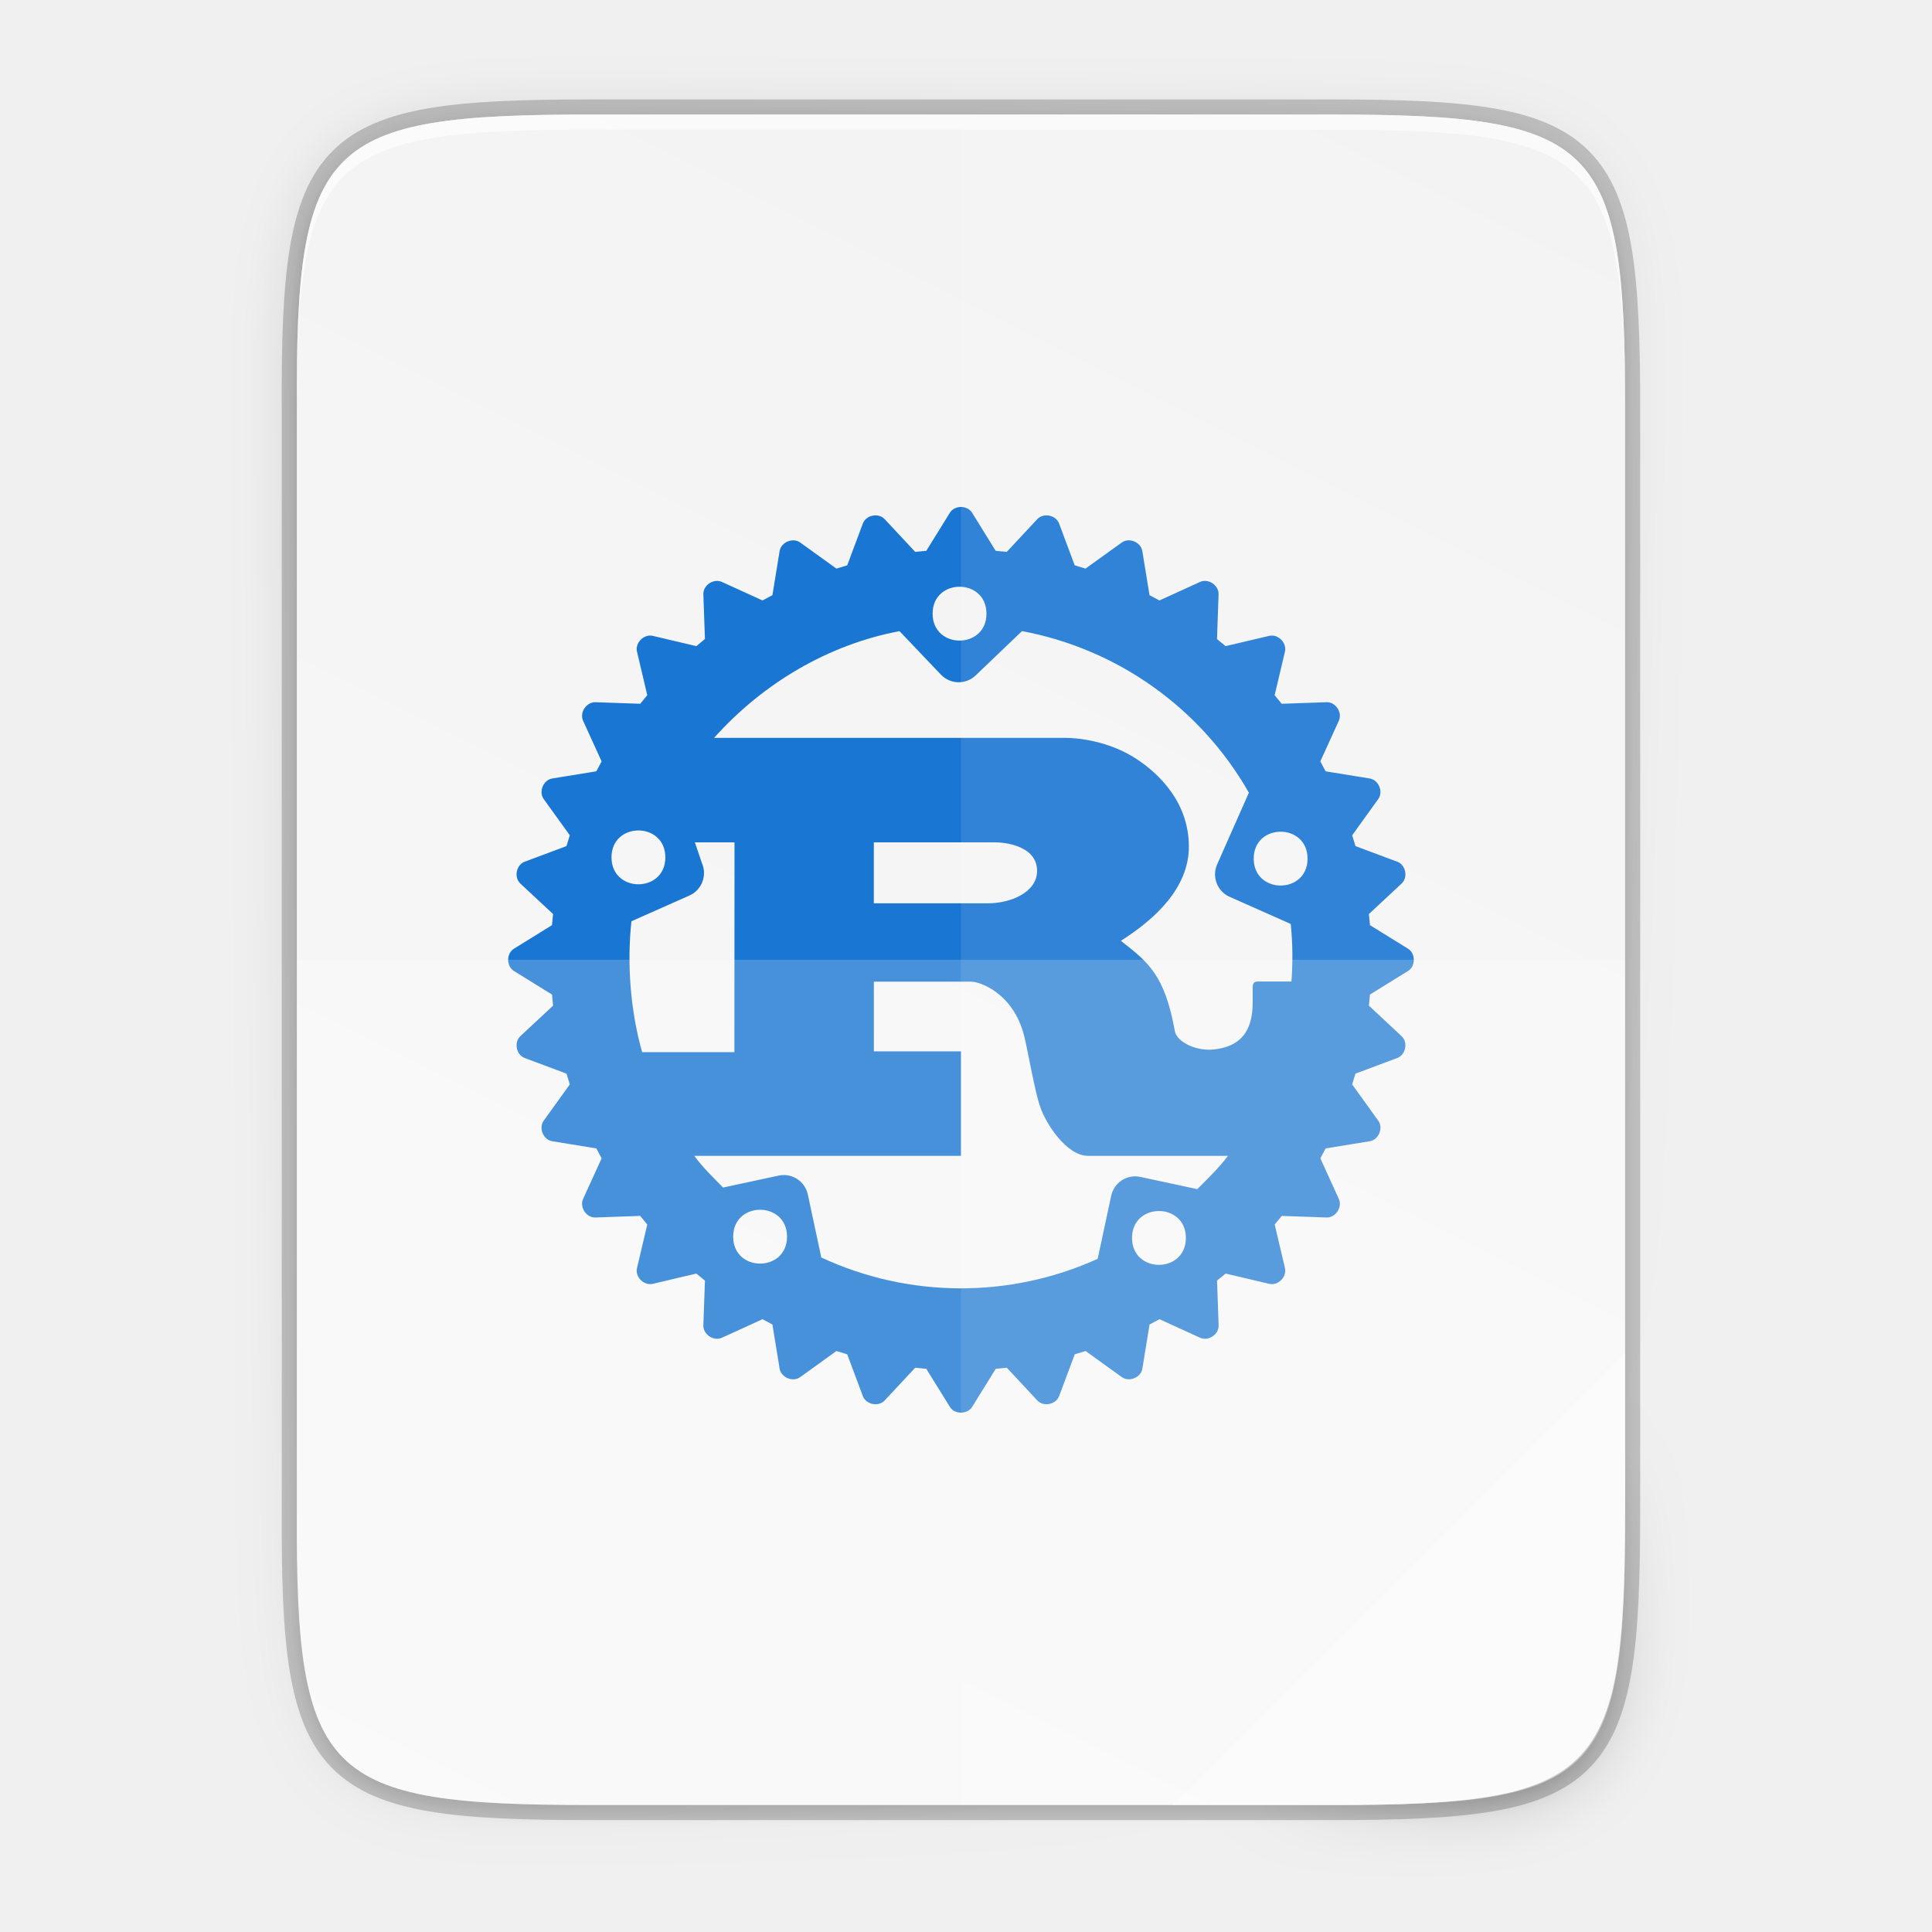
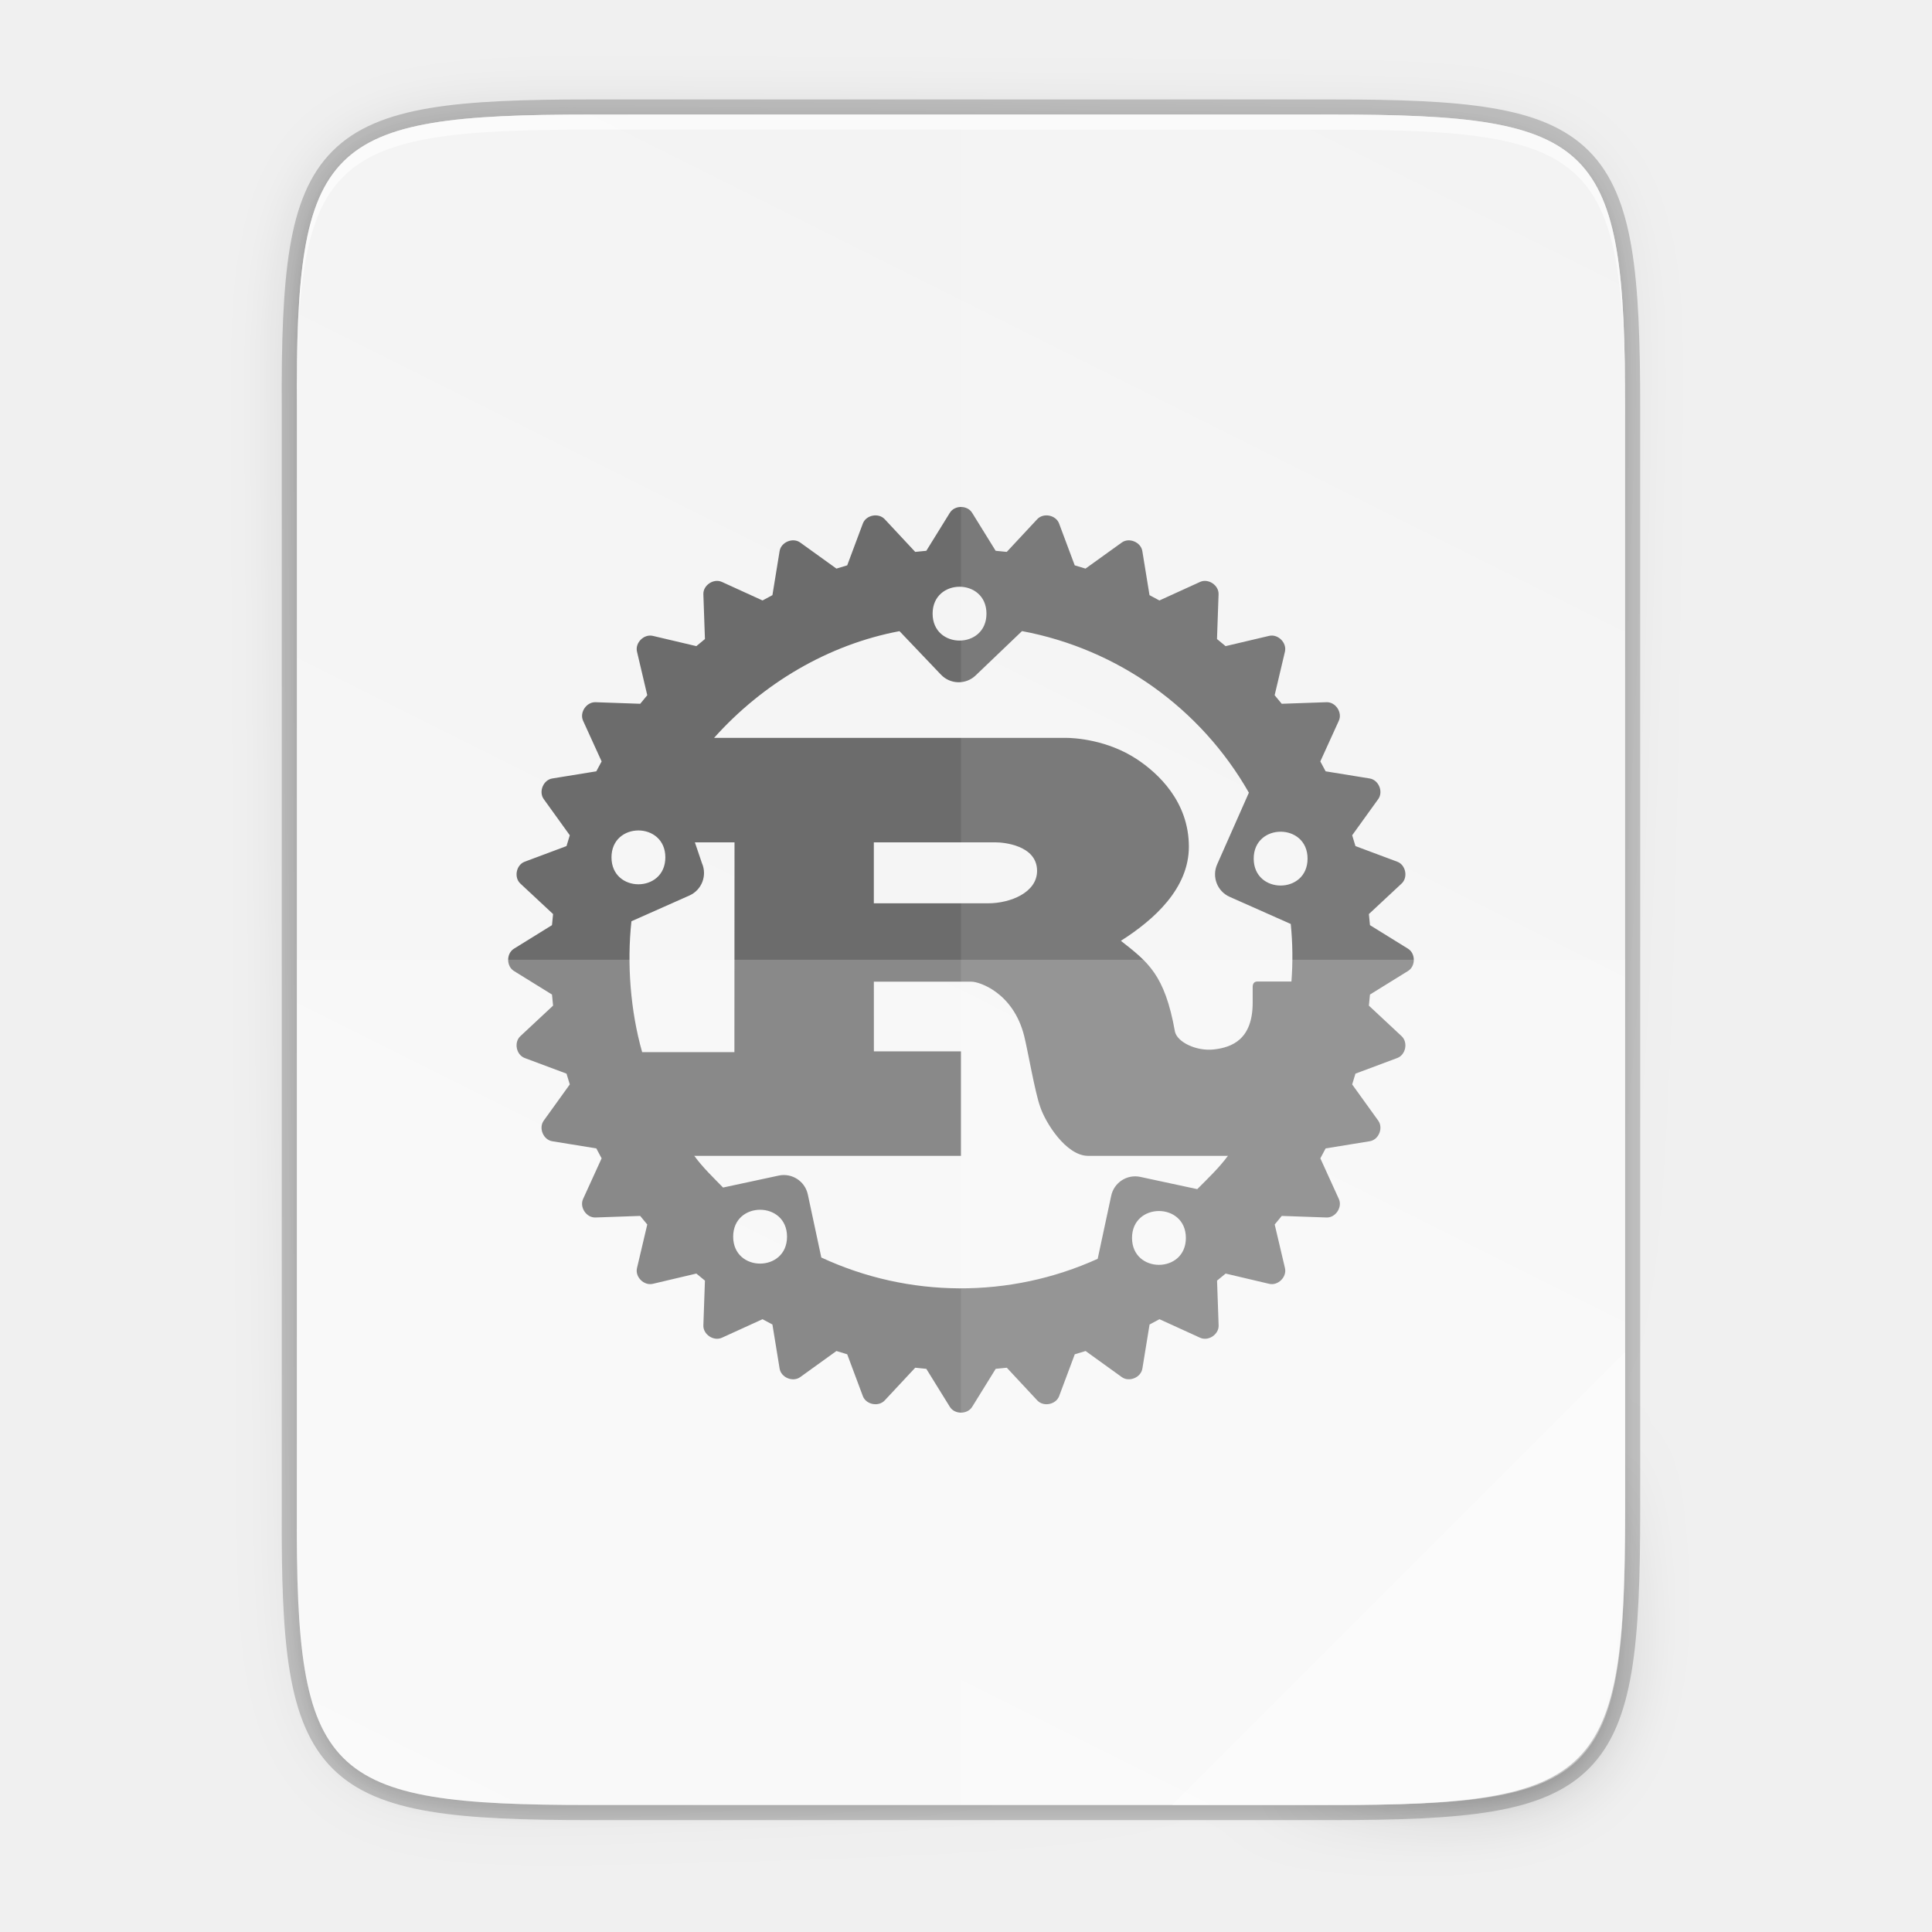
<svg xmlns="http://www.w3.org/2000/svg" xmlns:xlink="http://www.w3.org/1999/xlink" width="256" height="256" viewBox="0 0 67.733 67.733" version="1.1" id="svg969">
  <defs id="defs963">
    <linearGradient x1="640" y1="632.998" x2="640" y2="688.52" id="linearGradient21626" xlink:href="#linearGradient13214" gradientUnits="userSpaceOnUse" gradientTransform="matrix(2,0,0,2,-711,-2873.64)" />
    <linearGradient id="linearGradient13214">
      <stop id="stop13216" style="stop-color:#18a303;stop-opacity:1" offset="0" />
      <stop id="stop13218" style="stop-color:#106802;stop-opacity:1" offset="1" />
    </linearGradient>
    <linearGradient id="linearGradient8074-2">
      <stop id="stop8076-1" style="stop-color:#000000;stop-opacity:0" offset="0" />
      <stop id="stop8078-94" style="stop-color:#000000;stop-opacity:1" offset="0.493" />
      <stop id="stop8080-0" style="stop-color:#000000;stop-opacity:0" offset="1" />
    </linearGradient>
    <linearGradient id="linearGradient8903">
      <stop id="stop8905" style="stop-color:#008000;stop-opacity:1" offset="0" />
      <stop id="stop8907" style="stop-color:#00ff00;stop-opacity:0" offset="1" />
    </linearGradient>
    <linearGradient x1="152" y1="-1192.638" x2="113.882" y2="-1230.756" id="linearGradient21634" xlink:href="#linearGradient8586-6" gradientUnits="userSpaceOnUse" gradientTransform="matrix(0.731707,0,0,0.731707,-637.22,-625.976)" />
    <linearGradient id="linearGradient8586-6">
      <stop id="stop8588-3" style="stop-color:#125a00;stop-opacity:1" offset="0" />
      <stop id="stop8592-6" style="stop-color:#69ce00;stop-opacity:0" offset="1" />
    </linearGradient>
    <linearGradient x1="-17" y1="-1194.638" x2="144" y2="-1194.638" id="linearGradient21636" xlink:href="#linearGradient8074-2" gradientUnits="userSpaceOnUse" gradientTransform="matrix(0.73913,0,0,1,538.565,-303)" />
    <radialGradient cx="-1535.304" cy="-853" r="10" fx="-1535.304" fy="-853" id="radialGradient21638" xlink:href="#linearGradient7770" gradientUnits="userSpaceOnUse" gradientTransform="matrix(-3.31574,0,0,-4.65,-3490.73,-4550.95)" />
    <linearGradient id="linearGradient7770">
      <stop id="stop7772" style="stop-color:#ffffff;stop-opacity:1" offset="0" />
      <stop id="stop7774" style="stop-color:#f5ffaa;stop-opacity:0" offset="1" />
    </linearGradient>
    <linearGradient x1="-17" y1="-1194.638" x2="144" y2="-1194.638" id="linearGradient21640" xlink:href="#linearGradient8074-2" gradientUnits="userSpaceOnUse" gradientTransform="matrix(0.484472,0,0,1,583.236,-297)" />
    <linearGradient x1="652.25" y1="-1491.638" x2="652.25" y2="-1548.138" id="linearGradient21642" xlink:href="#linearGradient14610" gradientUnits="userSpaceOnUse" />
    <linearGradient id="linearGradient14610">
      <stop id="stop14612" style="stop-color:#808080;stop-opacity:1" offset="0" />
      <stop id="stop14614" style="stop-color:#b3b3b3;stop-opacity:1" offset="1" />
    </linearGradient>
    <linearGradient x1="714" y1="-1063.638" x2="714" y2="-1083.638" id="linearGradient21644" xlink:href="#linearGradient4338" gradientUnits="userSpaceOnUse" gradientTransform="matrix(1.89744,0,0,2.6,-777.769,1271.82)" />
    <linearGradient id="linearGradient4338">
      <stop style="stop-color:#f2f2f2;stop-opacity:1" offset="0" id="stop4340" />
      <stop style="stop-color:#ffffff;stop-opacity:1" offset="1" id="stop4342" />
    </linearGradient>
    <radialGradient xlink:href="#linearGradient16134-3-1" id="radialGradient1976" gradientUnits="userSpaceOnUse" gradientTransform="matrix(0,0.377844,-0.665,-9.14811e-5,85.1409,-1556.34)" cx="152.333" cy="-754.638" fx="152.333" fy="-754.638" r="15" />
    <linearGradient id="linearGradient16134-3-1">
      <stop id="stop16136-6-3" style="stop-color:#000000;stop-opacity:0.502" offset="0" />
      <stop id="stop16138-4-6" style="stop-color:#000000;stop-opacity:0" offset="1" />
    </linearGradient>
    <radialGradient xlink:href="#linearGradient16134-3-1" id="radialGradient1821" gradientUnits="userSpaceOnUse" gradientTransform="matrix(0,0.377844,-0.665,-9.14811e-5,85.1409,-1556.34)" cx="152.333" cy="-754.638" fx="152.333" fy="-754.638" r="15" />
    <radialGradient xlink:href="#linearGradient16134-3-1" id="radialGradient1829" gradientUnits="userSpaceOnUse" gradientTransform="matrix(0,0.377844,-0.665,-9.14811e-5,85.1409,-1556.34)" cx="152.333" cy="-754.638" fx="152.333" fy="-754.638" r="15" />
    <radialGradient xlink:href="#linearGradient16134-3-1" id="radialGradient1837" gradientUnits="userSpaceOnUse" gradientTransform="matrix(0,0.377844,-0.665,-9.14811e-5,85.1409,-1556.34)" cx="152.333" cy="-754.638" fx="152.333" fy="-754.638" r="15" />
    <linearGradient x1="152" y1="-1192.638" x2="113.882" y2="-1230.756" id="linearGradient21646" xlink:href="#linearGradient7931-2" gradientUnits="userSpaceOnUse" gradientTransform="matrix(0.609756,0,0,0.609756,557.317,-767.42)" />
    <linearGradient id="linearGradient7931-2">
      <stop id="stop7933-1" style="stop-color:#000000;stop-opacity:1" offset="0" />
      <stop id="stop7968-3" style="stop-color:#000000;stop-opacity:0.361" offset="0.455" />
      <stop id="stop7935-7" style="stop-color:#000000;stop-opacity:0" offset="1" />
    </linearGradient>
    <radialGradient xlink:href="#linearGradient16134-3-1" id="radialGradient1899" gradientUnits="userSpaceOnUse" gradientTransform="matrix(0,0.377844,-0.665,-9.14811e-5,85.1409,-1556.34)" cx="152.333" cy="-754.638" fx="152.333" fy="-754.638" r="15" />
    <linearGradient x1="525.639" y1="-1078.644" x2="525.639" y2="-1068.787" id="linearGradient21652" xlink:href="#linearGradient9364" gradientUnits="userSpaceOnUse" gradientTransform="matrix(1.71429,0,0,3.33333,-316.429,5092.43)" />
    <linearGradient id="linearGradient9364">
      <stop id="stop9366" style="stop-color:#63bbee;stop-opacity:1" offset="0" />
      <stop id="stop9368" style="stop-color:#aadcf7;stop-opacity:1" offset="1" />
    </linearGradient>
    <linearGradient x1="525.639" y1="-1078.644" x2="525.639" y2="-1068.787" id="linearGradient21654" xlink:href="#linearGradient6989-5" gradientUnits="userSpaceOnUse" gradientTransform="matrix(1.71429,0,0,4.44444,-298.429,6290.36)" />
    <linearGradient id="linearGradient6989-5">
      <stop id="stop6991-5" offset="0" style="stop-color: rgb(240, 158, 111); stop-opacity: 1;" />
      <stop id="stop6993-1" offset="1" style="stop-color: rgb(249, 207, 181); stop-opacity: 1;" />
    </linearGradient>
    <linearGradient x1="525.639" y1="-1078.644" x2="525.639" y2="-1068.787" id="linearGradient21656" xlink:href="#linearGradient6975-88" gradientUnits="userSpaceOnUse" gradientTransform="matrix(1.71429,0,0,2,-280.429,3654.91)" />
    <linearGradient id="linearGradient6975-88">
      <stop id="stop6977-8" offset="0" style="stop-color: rgb(245, 206, 83); stop-opacity: 1;" />
      <stop id="stop6979-6" offset="1" style="stop-color: rgb(253, 233, 169); stop-opacity: 1;" />
    </linearGradient>
    <linearGradient x1="525.639" y1="-1078.644" x2="525.639" y2="-1068.787" id="linearGradient21658" xlink:href="#linearGradient13220" gradientUnits="userSpaceOnUse" gradientTransform="matrix(1.71429,0,0,2.88889,-262.429,4613.26)" />
    <linearGradient id="linearGradient13220">
      <stop id="stop13222" style="stop-color:#8ee780;stop-opacity:1" offset="0" />
      <stop id="stop13224" style="stop-color:#ccf4c6;stop-opacity:1" offset="1" />
    </linearGradient>
    <linearGradient x1="529.25" y1="-1568.638" x2="535" y2="-1574.638" id="linearGradient21660" xlink:href="#linearGradient8989" gradientUnits="userSpaceOnUse" gradientTransform="matrix(0.833333,0,0,2.33333,141.167,2160.52)" />
    <linearGradient id="linearGradient8989">
      <stop id="stop8991" style="stop-color:#4a00ff;stop-opacity:1" offset="0" />
      <stop id="stop8993" style="stop-color:#00a0c1;stop-opacity:0" offset="1" />
    </linearGradient>
    <linearGradient x1="529.25" y1="-1568.638" x2="535" y2="-1574.638" id="linearGradient21662" xlink:href="#linearGradient9109" gradientUnits="userSpaceOnUse" gradientTransform="matrix(0.833333,0,0,3.16667,159.167,3467.72)" />
    <linearGradient id="linearGradient9109">
      <stop id="stop9111" style="stop-color:#800000;stop-opacity:1" offset="0" />
      <stop id="stop9113" style="stop-color:#ffc600;stop-opacity:0" offset="1" />
    </linearGradient>
    <linearGradient id="linearGradient9014">
      <stop id="stop9016" style="stop-color:#ffffff;stop-opacity:0" offset="0" />
      <stop id="stop9018" style="stop-color:#ffffff;stop-opacity:1" offset="0.493" />
      <stop id="stop9020" style="stop-color:#ffffff;stop-opacity:0" offset="1" />
    </linearGradient>
    <linearGradient x1="-17" y1="-1194.638" x2="144" y2="-1194.638" id="linearGradient21666" xlink:href="#linearGradient8074-2" gradientUnits="userSpaceOnUse" gradientTransform="matrix(0.459627,0,0,1,584.814,-303)" />
    <linearGradient x1="-17" y1="-1194.638" x2="144" y2="-1194.638" id="linearGradient21668" xlink:href="#linearGradient9014" gradientUnits="userSpaceOnUse" gradientTransform="matrix(0.459627,0,0,1,584.814,-300)" />
    <linearGradient x1="529.25" y1="-1568.638" x2="535" y2="-1574.638" id="linearGradient21670" xlink:href="#linearGradient9103" gradientUnits="userSpaceOnUse" gradientTransform="matrix(0.833333,0,0,2,195.167,1637.64)" />
    <linearGradient id="linearGradient9103">
      <stop id="stop9105" style="stop-color:#003362;stop-opacity:1" offset="0" />
      <stop id="stop9107" style="stop-color:#00ff8c;stop-opacity:0" offset="1" />
    </linearGradient>
    <linearGradient x1="529.25" y1="-1568.638" x2="535" y2="-1574.638" id="linearGradient21672" xlink:href="#linearGradient9119" gradientUnits="userSpaceOnUse" gradientTransform="matrix(0.833333,0,0,1.33333,177.167,591.879)" />
    <linearGradient id="linearGradient9119">
      <stop id="stop9121" style="stop-color:#ff0000;stop-opacity:1" offset="0" />
      <stop id="stop9123" style="stop-color:#d3d300;stop-opacity:0" offset="1" />
    </linearGradient>
    <linearGradient id="linearGradient7723">
      <stop id="stop7721" style="stop-color:#2e851b;stop-opacity:1" offset="0" />
      <stop id="stop7715" style="stop-color:#18a003;stop-opacity:1" offset="1" />
    </linearGradient>
    <linearGradient x1="298" y1="-1587.638" x2="298" y2="-1507.638" id="linearGradient8652-8-2" xlink:href="#linearGradient19846-7" gradientUnits="userSpaceOnUse" />
    <linearGradient id="linearGradient19846-7">
      <stop id="stop19848-1" style="stop-color:#259dd2;stop-opacity:1" offset="0" />
      <stop id="stop19850-7" style="stop-color:#025583;stop-opacity:1" offset="1" />
    </linearGradient>
    <linearGradient x1="298" y1="-1571.179" x2="298" y2="-1497.572" id="linearGradient8652-2" xlink:href="#linearGradient19846" gradientUnits="userSpaceOnUse" />
    <linearGradient id="linearGradient19846">
      <stop id="stop19848" style="stop-color:#259dd2;stop-opacity:1" offset="0" />
      <stop id="stop19850" style="stop-color:#065d8d;stop-opacity:1" offset="1" />
    </linearGradient>
    <linearGradient x1="516.05" y1="192.985" x2="495.666" y2="192.985" id="linearGradient8648-3-3" xlink:href="#linearGradient8642-9" gradientUnits="userSpaceOnUse" gradientTransform="translate(-123,-1753.64)" />
    <linearGradient id="linearGradient8642-9">
      <stop id="stop8644-6" style="stop-color:#000061;stop-opacity:1" offset="0" />
      <stop id="stop8646-5" style="stop-color:#006f86;stop-opacity:0" offset="1" />
    </linearGradient>
    <linearGradient x1="230" y1="-581.638" x2="230" y2="-577.573" id="linearGradient19761-6-6" xlink:href="#linearGradient19796" gradientUnits="userSpaceOnUse" gradientTransform="matrix(9.81802,0,0,8,-1867.87,3054.46)" />
    <linearGradient id="linearGradient19796">
      <stop id="stop19798" style="stop-color:#44adeb;stop-opacity:1" offset="0" />
      <stop id="stop19800" style="stop-color:#aadcf7;stop-opacity:1" offset="1" />
    </linearGradient>
    <linearGradient x1="345" y1="1173" x2="345" y2="1178" id="linearGradient8608-1" xlink:href="#linearGradient10292" gradientUnits="userSpaceOnUse" gradientTransform="matrix(-8.86632,0,0,8.1065,3447.88,-11110.2)" />
    <linearGradient id="linearGradient10292">
      <stop id="stop10294" style="stop-color:#666666;stop-opacity:1" offset="0" />
      <stop id="stop10296" style="stop-color:#333333;stop-opacity:1" offset="1" />
    </linearGradient>
    <linearGradient x1="346.696" y1="-1313.519" x2="361.368" y2="-1303.796" id="linearGradient8680-9" xlink:href="#linearGradient8984" gradientUnits="userSpaceOnUse" gradientTransform="translate(0,-263)" />
    <linearGradient id="linearGradient8984">
      <stop id="stop8986" style="stop-color:#ffffff;stop-opacity:1" offset="0" />
      <stop id="stop8988" style="stop-color:#ffffff;stop-opacity:0" offset="1" />
    </linearGradient>
    <linearGradient x1="345" y1="1173.911" x2="345" y2="1178" id="linearGradient8604-2" xlink:href="#linearGradient8655" gradientUnits="userSpaceOnUse" gradientTransform="matrix(8.86632,0,0,8.1065,-2745.88,-11107.7)" />
    <linearGradient id="linearGradient8655">
      <stop id="stop8657" style="stop-color:#666666;stop-opacity:1" offset="0" />
      <stop id="stop8659" style="stop-color:#1a1a1a;stop-opacity:1" offset="1" />
    </linearGradient>
    <linearGradient x1="298.188" y1="-631.149" x2="298.188" y2="-634.268" id="linearGradient9085-3" xlink:href="#linearGradient13214" gradientUnits="userSpaceOnUse" gradientTransform="matrix(2.53328,0,0,2.53328,-398.851,44.4122)" />
    <linearGradient x1="345" y1="1173" x2="345" y2="1178" id="linearGradient8598-9" xlink:href="#linearGradient9153" gradientUnits="userSpaceOnUse" gradientTransform="matrix(8.86632,0,0,8.1065,-2745.88,-11097.6)" />
    <linearGradient id="linearGradient9153">
      <stop id="stop9155" style="stop-color:#0369a3;stop-opacity:1" offset="0" />
      <stop id="stop9157" style="stop-color:#047fc6;stop-opacity:1" offset="1" />
    </linearGradient>
    <linearGradient x1="337.375" y1="-1311.359" x2="337.375" y2="-1304.402" id="linearGradient8633-8" xlink:href="#linearGradient8627" gradientUnits="userSpaceOnUse" gradientTransform="translate(0,-263)" />
    <linearGradient id="linearGradient8627">
      <stop id="stop8629" style="stop-color:#666666;stop-opacity:1" offset="0" />
      <stop id="stop8631" style="stop-color:#666666;stop-opacity:0.5" offset="1" />
    </linearGradient>
    <radialGradient cx="-1535.304" cy="-842.908" r="10" fx="-1535.304" fy="-842.908" id="radialGradient8546-3" xlink:href="#linearGradient8548" gradientUnits="userSpaceOnUse" gradientTransform="matrix(-3.31574,0,0,-7.58441,-3491.73,-6782.31)" />
    <linearGradient id="linearGradient8548">
      <stop id="stop8550" style="stop-color:#ffffff;stop-opacity:1" offset="0" />
      <stop id="stop8552" style="stop-color:#00a8ff;stop-opacity:0" offset="1" />
    </linearGradient>
    <linearGradient x1="337.375" y1="-1311.359" x2="337.375" y2="-1299.649" id="linearGradient8633-1-2" xlink:href="#linearGradient8627" gradientUnits="userSpaceOnUse" gradientTransform="translate(0,-263)" />
    <linearGradient x1="349.55" y1="-1308.946" x2="349.55" y2="-1302.726" id="linearGradient8641-9" xlink:href="#linearGradient8635" gradientUnits="userSpaceOnUse" gradientTransform="translate(0,-263)" />
    <linearGradient id="linearGradient8635">
      <stop id="stop8637" style="stop-color:#808080;stop-opacity:1" offset="0" />
      <stop id="stop8639" style="stop-color:#666666;stop-opacity:1" offset="1" />
    </linearGradient>
    <linearGradient x1="349.55" y1="-1307.696" x2="349.55" y2="-1301.226" id="linearGradient8641-8-9" xlink:href="#linearGradient8635" gradientUnits="userSpaceOnUse" gradientTransform="translate(0,-263)" />
    <linearGradient x1="337.375" y1="-1293.638" x2="337.375" y2="-1287.512" id="linearGradient9159-4" xlink:href="#linearGradient9153" gradientUnits="userSpaceOnUse" gradientTransform="translate(0,-263)" />
    <linearGradient x1="445.695" y1="1103.578" x2="441.388" y2="1099.82" id="linearGradient10761-4" xlink:href="#linearGradient10755" gradientUnits="userSpaceOnUse" />
    <linearGradient id="linearGradient10755">
      <stop id="stop10757" style="stop-color:#e9b913;stop-opacity:1" offset="0" />
      <stop id="stop10759" style="stop-color:#ffff00;stop-opacity:1" offset="1" />
    </linearGradient>
    <linearGradient x1="-17" y1="-1194.638" x2="144" y2="-1194.638" id="linearGradient7410-3" xlink:href="#linearGradient8074-2" gradientUnits="userSpaceOnUse" gradientTransform="matrix(0.524068,0,0,1,318.409,-356)" />
    <linearGradient x1="-17" y1="-1194.638" x2="144" y2="-1194.638" id="linearGradient7414-6" xlink:href="#linearGradient8074-2" gradientUnits="userSpaceOnUse" gradientTransform="matrix(0.524068,0,0,1,318.409,-405)" />
    <linearGradient x1="387.495" y1="192.985" x2="405.172" y2="192.985" id="linearGradient8648-32" xlink:href="#linearGradient8642-9" gradientUnits="userSpaceOnUse" gradientTransform="translate(-123,-1753.64)" />
    <linearGradient x1="-17" y1="-1194.638" x2="144" y2="-1194.638" id="linearGradient20129-0" xlink:href="#linearGradient8074-2" gradientUnits="userSpaceOnUse" gradientTransform="matrix(0.298137,0,0,1,-1593.57,881.638)" />
    <linearGradient x1="-17" y1="-1194.638" x2="144" y2="-1194.638" id="linearGradient20133-6" xlink:href="#linearGradient8074-2" gradientUnits="userSpaceOnUse" gradientTransform="matrix(0.298137,0,0,1,-1593.57,804.638)" />
    <linearGradient x1="-17" y1="-1194.638" x2="144" y2="-1194.638" id="linearGradient20141-1" xlink:href="#linearGradient8074-2" gradientUnits="userSpaceOnUse" gradientTransform="matrix(0.298137,0,0,1,-1593.57,884.638)" />
    <linearGradient x1="-17" y1="-1194.638" x2="144" y2="-1194.638" id="linearGradient20145-5" xlink:href="#linearGradient8074-2" gradientUnits="userSpaceOnUse" gradientTransform="matrix(0.524068,0,0,1,318.409,-353)" />
    <linearGradient x1="-17" y1="-1194.638" x2="144" y2="-1194.638" id="linearGradient20149-5" xlink:href="#linearGradient8074-2" gradientUnits="userSpaceOnUse" gradientTransform="matrix(0.298137,0,0,1,-1593.57,801.638)" />
    <linearGradient gradientUnits="userSpaceOnUse" y2="119.093" x2="-35.31" y1="401.584" x1="529.655" id="linearGradient4226" xlink:href="#linearGradient4338-0" gradientTransform="matrix(0,-0.1198893,0.1198859,0,0.3627797,292.5483)" />
    <linearGradient id="linearGradient4338-0">
      <stop style="stop-color:#f2f2f2;stop-opacity:1" offset="0" id="stop4340-2" />
      <stop style="stop-color:#f9f9f9;stop-opacity:1" offset="1" id="stop4342-3" />
    </linearGradient>
    <linearGradient xlink:href="#linearGradient4360" id="linearGradient4358" x1="88" y1="88" x2="488" y2="488" gradientUnits="userSpaceOnUse" />
    <linearGradient id="linearGradient4360">
      <stop id="stop4362" offset="0" style="stop-color:#000000;stop-opacity:0.588" />
      <stop style="stop-color:#000000;stop-opacity:0" offset="0.88" id="stop4364" />
      <stop id="stop4366" offset="1" style="stop-color:#000000;stop-opacity:1" />
    </linearGradient>
    <filter style="color-interpolation-filters:sRGB" id="filter4380" x="-0.053" width="1.106" y="-0.044" height="1.088">
      <feGaussianBlur stdDeviation="8.48" id="feGaussianBlur4382" />
    </filter>
    <filter style="color-interpolation-filters:sRGB" id="filter4346" x="-0.013" width="1.026" y="-0.011" height="1.022">
      <feGaussianBlur stdDeviation="2.12" id="feGaussianBlur4348" />
    </filter>
  </defs>
  <g id="layer1" transform="translate(0,-229.2667)">
    <path id="path1163" d="m 20.705,233.282 c -9.339,0 -10.344,0.959 -10.298,10.317 v 19.316 19.316 c -0.046,9.358 0.959,10.317 10.298,10.317 h 25.971 c 9.339,0 10.298,-0.959 10.298,-10.317 v -19.316 -19.316 c 0,-9.358 -0.959,-10.317 -10.298,-10.317 z" style="color:#000000;display:inline;overflow:visible;visibility:visible;opacity:0.2;fill:none;fill-opacity:1;fill-rule:nonzero;stroke:#000000;stroke-width:1.058;stroke-miterlimit:4;stroke-dasharray:none;stroke-opacity:1;marker:none;enable-background:accumulate" />
    <path style="color:#000000;display:inline;overflow:visible;visibility:visible;opacity:0.1;fill:#000000;fill-opacity:1;fill-rule:nonzero;stroke:none;stroke-width:2;marker:none;filter:url(#filter4346);enable-background:accumulate" d="M 189.843,74 C 119.25,74 111.654,81.251 112,151.987 V 298 444.013 C 111.654,514.749 119.25,522 189.843,522 H 386.157 C 456.75,522 462.163,514.726 464,444.013 V 298 151.987 C 464,81.25 456.75,74 386.157,74 Z" id="rect4158-9" transform="matrix(0.1322917,0,0,0.1322917,-4.409668,223.7567)" />
    <path id="path4350" d="M 189.843,74 C 119.25,74 111.654,81.251 112,151.987 V 298 444.013 C 111.654,514.749 119.25,522 189.843,522 H 386.157 C 456.75,522 464,514.75 464,444.013 V 298 151.987 C 464,81.25 456.75,74 386.157,74 Z" style="color:#000000;display:inline;overflow:visible;visibility:visible;opacity:0.3;fill:url(#linearGradient4358);fill-opacity:1;fill-rule:nonzero;stroke:none;stroke-width:2;marker:none;filter:url(#filter4380);enable-background:accumulate" transform="matrix(0.1322917,0,0,0.1322917,-4.409668,223.7567)" />
    <path style="color:#000000;display:inline;overflow:visible;visibility:visible;fill:url(#linearGradient4226);fill-opacity:1;fill-rule:nonzero;stroke:none;stroke-width:0.265;marker:none;enable-background:accumulate" d="m 20.705,233.282 c -9.339,0 -10.344,0.959 -10.298,10.317 v 19.316 19.316 c -0.046,9.358 0.959,10.317 10.298,10.317 h 25.971 c 9.339,0 10.298,-0.959 10.298,-10.317 v -19.316 -19.316 c 0,-9.358 -0.959,-10.317 -10.298,-10.317 z" id="rect4158" />
    <path style="color:#000000;display:inline;overflow:visible;visibility:visible;opacity:0.6;fill:#ffffff;fill-opacity:1;fill-rule:nonzero;stroke:none;stroke-width:0.265;marker:none;enable-background:accumulate" d="m 20.705,233.282 c -9.339,0 -10.344,0.959 -10.298,10.317 v 0.529 c -0.046,-9.358 0.959,-10.317 10.298,-10.317 h 25.971 c 9.339,0 10.298,0.959 10.298,10.317 v -0.529 c 0,-9.358 -0.959,-10.317 -10.298,-10.317 z" id="path931" />
-     <path style="display:inline;fill:#1976d2;fill-opacity:1;stroke-width:0.153;enable-background:new" d="m 33.691,247.04 c -0.153,0 -0.307,0.068 -0.39,0.203 l -0.826,1.334 -0.389,0.038 -1.07,-1.147 c -0.217,-0.232 -0.655,-0.146 -0.766,0.153 l -0.548,1.466 -0.378,0.114 -1.27,-0.914 c -0.258,-0.186 -0.671,-0.015 -0.722,0.299 l -0.252,1.546 -0.347,0.186 -1.425,-0.65 c -0.29,-0.132 -0.662,0.116 -0.649,0.434 l 0.055,1.569 -0.301,0.248 -1.528,-0.36 c -0.31,-0.072 -0.626,0.243 -0.553,0.553 l 0.36,1.528 -0.247,0.3 -1.569,-0.055 c -0.316,-0.009 -0.566,0.359 -0.434,0.65 l 0.65,1.426 -0.186,0.347 -1.545,0.251 c -0.314,0.051 -0.484,0.464 -0.299,0.722 l 0.914,1.269 -0.115,0.379 -1.466,0.548 c -0.298,0.111 -0.385,0.549 -0.152,0.766 l 1.147,1.069 -0.038,0.389 -1.334,0.826 c -0.27,0.167 -0.27,0.614 0,0.781 l 1.334,0.826 0.038,0.389 -1.147,1.07 c -0.233,0.217 -0.145,0.654 0.152,0.766 l 1.466,0.548 0.115,0.378 -0.914,1.27 c -0.186,0.259 -0.015,0.671 0.299,0.722 l 1.545,0.251 0.186,0.348 -0.65,1.425 c -0.132,0.29 0.117,0.662 0.434,0.649 l 1.568,-0.055 0.248,0.301 -0.36,1.528 c -0.073,0.31 0.243,0.624 0.553,0.552 l 1.528,-0.36 0.301,0.247 -0.055,1.569 c -0.012,0.318 0.36,0.566 0.649,0.434 l 1.425,-0.65 0.347,0.186 0.252,1.545 c 0.051,0.315 0.464,0.485 0.722,0.299 l 1.27,-0.915 0.378,0.115 0.548,1.466 c 0.111,0.298 0.549,0.385 0.766,0.152 l 1.07,-1.147 0.389,0.039 0.826,1.334 c 0.166,0.269 0.614,0.27 0.781,0 l 0.826,-1.334 0.389,-0.039 1.069,1.147 c 0.217,0.233 0.655,0.146 0.766,-0.152 l 0.548,-1.466 0.379,-0.115 1.27,0.915 c 0.258,0.185 0.67,0.015 0.721,-0.299 l 0.252,-1.545 0.347,-0.186 1.425,0.65 c 0.29,0.132 0.661,-0.116 0.649,-0.434 l -0.055,-1.569 0.301,-0.247 1.528,0.36 c 0.31,0.073 0.625,-0.242 0.552,-0.552 l -0.36,-1.528 0.247,-0.301 1.569,0.055 c 0.316,0.013 0.566,-0.36 0.433,-0.649 l -0.649,-1.425 0.186,-0.348 1.545,-0.251 c 0.315,-0.05 0.485,-0.463 0.299,-0.722 l -0.914,-1.27 0.115,-0.378 1.466,-0.548 c 0.298,-0.112 0.385,-0.549 0.152,-0.766 l -1.147,-1.07 0.038,-0.389 1.334,-0.826 c 0.27,-0.166 0.271,-0.614 2.64e-4,-0.781 l -1.334,-0.826 -0.038,-0.389 1.147,-1.069 c 0.233,-0.217 0.146,-0.655 -0.152,-0.766 l -1.466,-0.548 -0.115,-0.379 0.914,-1.269 c 0.186,-0.258 0.015,-0.67 -0.299,-0.722 l -1.546,-0.251 -0.186,-0.347 0.649,-1.426 c 0.133,-0.29 -0.114,-0.662 -0.433,-0.65 l -1.569,0.055 -0.248,-0.3 0.361,-1.528 c 0.073,-0.31 -0.242,-0.626 -0.553,-0.553 l -1.528,0.36 -0.301,-0.248 0.055,-1.569 c 0.012,-0.318 -0.36,-0.566 -0.649,-0.434 l -1.425,0.65 -0.347,-0.186 -0.252,-1.546 c -0.051,-0.313 -0.463,-0.485 -0.721,-0.299 l -1.271,0.914 -0.378,-0.114 -0.548,-1.466 c -0.111,-0.299 -0.549,-0.385 -0.766,-0.153 l -1.069,1.147 -0.389,-0.038 -0.826,-1.334 c -0.084,-0.135 -0.237,-0.203 -0.39,-0.203 z m -0.051,2.797 c 0.472,0 0.944,0.315 0.944,0.944 -5.29e-4,1.258 -1.887,1.258 -1.888,0 -2.65e-4,-0.629 0.472,-0.944 0.944,-0.944 z m 2.19,1.555 c 3.355,0.628 6.263,2.7 7.954,5.665 l -1.113,2.514 c -0.192,0.435 0.004,0.944 0.438,1.137 l 2.143,0.952 c 0.067,0.67 0.075,1.345 0.024,2.017 h -1.192 c -0.119,0 -0.167,0.078 -0.167,0.195 v 0.547 c 0,1.289 -0.727,1.569 -1.364,1.64 -0.606,0.068 -1.279,-0.254 -1.361,-0.625 -0.358,-2.012 -0.954,-2.442 -1.895,-3.184 1.168,-0.742 2.383,-1.836 2.383,-3.301 0,-1.582 -1.084,-2.578 -1.823,-3.066 -1.037,-0.683 -2.185,-0.748 -2.495,-0.748 H 25.035 c 1.704,-1.904 3.989,-3.267 6.5,-3.741 l 1.453,1.525 c 0.329,0.344 0.873,0.357 1.216,0.028 z m -13.448,6.989 c 0.472,0 0.944,0.315 0.944,0.944 -5.3e-4,1.258 -1.887,1.258 -1.888,0 -2.64e-4,-0.629 0.472,-0.944 0.944,-0.944 z m 22.515,0.044 c 0.472,0 0.944,0.315 0.944,0.944 -5.29e-4,1.258 -1.887,1.258 -1.888,0 -2.65e-4,-0.629 0.472,-0.944 0.944,-0.944 z m -20.535,0.374 h 1.389 l -0.004,7.354 h -3.234 c -0.41,-1.44 -0.538,-3.099 -0.376,-4.588 l 2.033,-0.903 c 0.434,-0.193 0.63,-0.702 0.438,-1.137 z m 6.274,0 h 4.292 c 0.203,0 1.43,0.082 1.43,0.999 0,0.762 -0.941,1.137 -1.716,1.137 h -4.007 v -2.137 z m 0,4.884 h 3.424 c 0.274,0 1.466,0.384 1.847,1.907 0.119,0.468 0.381,1.993 0.561,2.48 0.179,0.547 0.906,1.719 1.68,1.719 h 4.902 c -0.329,0.44 -0.689,0.778 -1.076,1.167 l -1.996,-0.429 c -0.465,-0.1 -0.922,0.196 -1.021,0.662 l -0.474,2.21 c -3.082,1.396 -6.62,1.38 -9.689,-0.046 l -0.473,-2.211 c -0.1,-0.465 -0.557,-0.761 -1.021,-0.661 l -1.951,0.419 c -0.363,-0.373 -0.7,-0.692 -1.009,-1.111 h 9.35 v -3.663 h -3.053 z m -3.988,7.996 c 0.472,0 0.944,0.315 0.944,0.944 -5.29e-4,1.258 -1.887,1.258 -1.888,0 -2.65e-4,-0.629 0.472,-0.944 0.944,-0.944 z m 13.983,0.044 c 0.472,0 0.944,0.315 0.944,0.944 -5.29e-4,1.258 -1.887,1.258 -1.888,0 -2.65e-4,-0.629 0.472,-0.944 0.944,-0.944 z" id="path4" />
+     <path style="display:inline;fill:#6c6c6c;fill-opacity:1;stroke-width:0.153;enable-background:new" d="m 33.691,247.04 c -0.153,0 -0.307,0.068 -0.39,0.203 l -0.826,1.334 -0.389,0.038 -1.07,-1.147 c -0.217,-0.232 -0.655,-0.146 -0.766,0.153 l -0.548,1.466 -0.378,0.114 -1.27,-0.914 c -0.258,-0.186 -0.671,-0.015 -0.722,0.299 l -0.252,1.546 -0.347,0.186 -1.425,-0.65 c -0.29,-0.132 -0.662,0.116 -0.649,0.434 l 0.055,1.569 -0.301,0.248 -1.528,-0.36 c -0.31,-0.072 -0.626,0.243 -0.553,0.553 l 0.36,1.528 -0.247,0.3 -1.569,-0.055 c -0.316,-0.009 -0.566,0.359 -0.434,0.65 l 0.65,1.426 -0.186,0.347 -1.545,0.251 c -0.314,0.051 -0.484,0.464 -0.299,0.722 l 0.914,1.269 -0.115,0.379 -1.466,0.548 c -0.298,0.111 -0.385,0.549 -0.152,0.766 l 1.147,1.069 -0.038,0.389 -1.334,0.826 c -0.27,0.167 -0.27,0.614 0,0.781 l 1.334,0.826 0.038,0.389 -1.147,1.07 c -0.233,0.217 -0.145,0.654 0.152,0.766 l 1.466,0.548 0.115,0.378 -0.914,1.27 c -0.186,0.259 -0.015,0.671 0.299,0.722 l 1.545,0.251 0.186,0.348 -0.65,1.425 c -0.132,0.29 0.117,0.662 0.434,0.649 l 1.568,-0.055 0.248,0.301 -0.36,1.528 c -0.073,0.31 0.243,0.624 0.553,0.552 l 1.528,-0.36 0.301,0.247 -0.055,1.569 c -0.012,0.318 0.36,0.566 0.649,0.434 l 1.425,-0.65 0.347,0.186 0.252,1.545 c 0.051,0.315 0.464,0.485 0.722,0.299 l 1.27,-0.915 0.378,0.115 0.548,1.466 c 0.111,0.298 0.549,0.385 0.766,0.152 l 1.07,-1.147 0.389,0.039 0.826,1.334 c 0.166,0.269 0.614,0.27 0.781,0 l 0.826,-1.334 0.389,-0.039 1.069,1.147 c 0.217,0.233 0.655,0.146 0.766,-0.152 l 0.548,-1.466 0.379,-0.115 1.27,0.915 c 0.258,0.185 0.67,0.015 0.721,-0.299 l 0.252,-1.545 0.347,-0.186 1.425,0.65 c 0.29,0.132 0.661,-0.116 0.649,-0.434 l -0.055,-1.569 0.301,-0.247 1.528,0.36 c 0.31,0.073 0.625,-0.242 0.552,-0.552 l -0.36,-1.528 0.247,-0.301 1.569,0.055 c 0.316,0.013 0.566,-0.36 0.433,-0.649 l -0.649,-1.425 0.186,-0.348 1.545,-0.251 c 0.315,-0.05 0.485,-0.463 0.299,-0.722 l -0.914,-1.27 0.115,-0.378 1.466,-0.548 c 0.298,-0.112 0.385,-0.549 0.152,-0.766 l -1.147,-1.07 0.038,-0.389 1.334,-0.826 c 0.27,-0.166 0.271,-0.614 2.64e-4,-0.781 l -1.334,-0.826 -0.038,-0.389 1.147,-1.069 c 0.233,-0.217 0.146,-0.655 -0.152,-0.766 l -1.466,-0.548 -0.115,-0.379 0.914,-1.269 c 0.186,-0.258 0.015,-0.67 -0.299,-0.722 l -1.546,-0.251 -0.186,-0.347 0.649,-1.426 c 0.133,-0.29 -0.114,-0.662 -0.433,-0.65 l -1.569,0.055 -0.248,-0.3 0.361,-1.528 c 0.073,-0.31 -0.242,-0.626 -0.553,-0.553 l -1.528,0.36 -0.301,-0.248 0.055,-1.569 c 0.012,-0.318 -0.36,-0.566 -0.649,-0.434 l -1.425,0.65 -0.347,-0.186 -0.252,-1.546 c -0.051,-0.313 -0.463,-0.485 -0.721,-0.299 l -1.271,0.914 -0.378,-0.114 -0.548,-1.466 c -0.111,-0.299 -0.549,-0.385 -0.766,-0.153 l -1.069,1.147 -0.389,-0.038 -0.826,-1.334 c -0.084,-0.135 -0.237,-0.203 -0.39,-0.203 z m -0.051,2.797 c 0.472,0 0.944,0.315 0.944,0.944 -5.29e-4,1.258 -1.887,1.258 -1.888,0 -2.65e-4,-0.629 0.472,-0.944 0.944,-0.944 z m 2.19,1.555 c 3.355,0.628 6.263,2.7 7.954,5.665 l -1.113,2.514 c -0.192,0.435 0.004,0.944 0.438,1.137 l 2.143,0.952 c 0.067,0.67 0.075,1.345 0.024,2.017 h -1.192 c -0.119,0 -0.167,0.078 -0.167,0.195 v 0.547 c 0,1.289 -0.727,1.569 -1.364,1.64 -0.606,0.068 -1.279,-0.254 -1.361,-0.625 -0.358,-2.012 -0.954,-2.442 -1.895,-3.184 1.168,-0.742 2.383,-1.836 2.383,-3.301 0,-1.582 -1.084,-2.578 -1.823,-3.066 -1.037,-0.683 -2.185,-0.748 -2.495,-0.748 H 25.035 c 1.704,-1.904 3.989,-3.267 6.5,-3.741 l 1.453,1.525 c 0.329,0.344 0.873,0.357 1.216,0.028 z m -13.448,6.989 c 0.472,0 0.944,0.315 0.944,0.944 -5.3e-4,1.258 -1.887,1.258 -1.888,0 -2.64e-4,-0.629 0.472,-0.944 0.944,-0.944 z m 22.515,0.044 c 0.472,0 0.944,0.315 0.944,0.944 -5.29e-4,1.258 -1.887,1.258 -1.888,0 -2.65e-4,-0.629 0.472,-0.944 0.944,-0.944 z m -20.535,0.374 h 1.389 l -0.004,7.354 h -3.234 c -0.41,-1.44 -0.538,-3.099 -0.376,-4.588 l 2.033,-0.903 c 0.434,-0.193 0.63,-0.702 0.438,-1.137 z m 6.274,0 h 4.292 c 0.203,0 1.43,0.082 1.43,0.999 0,0.762 -0.941,1.137 -1.716,1.137 h -4.007 v -2.137 z m 0,4.884 h 3.424 c 0.274,0 1.466,0.384 1.847,1.907 0.119,0.468 0.381,1.993 0.561,2.48 0.179,0.547 0.906,1.719 1.68,1.719 h 4.902 c -0.329,0.44 -0.689,0.778 -1.076,1.167 l -1.996,-0.429 c -0.465,-0.1 -0.922,0.196 -1.021,0.662 l -0.474,2.21 c -3.082,1.396 -6.62,1.38 -9.689,-0.046 l -0.473,-2.211 c -0.1,-0.465 -0.557,-0.761 -1.021,-0.661 l -1.951,0.419 c -0.363,-0.373 -0.7,-0.692 -1.009,-1.111 h 9.35 v -3.663 h -3.053 z m -3.988,7.996 c 0.472,0 0.944,0.315 0.944,0.944 -5.29e-4,1.258 -1.887,1.258 -1.888,0 -2.65e-4,-0.629 0.472,-0.944 0.944,-0.944 z m 13.983,0.044 c 0.472,0 0.944,0.315 0.944,0.944 -5.29e-4,1.258 -1.887,1.258 -1.888,0 -2.65e-4,-0.629 0.472,-0.944 0.944,-0.944 z" id="path4" />
    <path style="color:#000000;display:inline;overflow:visible;visibility:visible;opacity:0.1;fill:#ffffff;fill-opacity:1;fill-rule:nonzero;stroke:none;stroke-width:0.265;marker:none;enable-background:accumulate" d="m 33.69,233.282 v 59.267 h 12.985 c 9.339,0 10.055,-0.962 10.298,-10.317 v -19.316 -19.316 c 0,-9.358 -0.959,-10.317 -10.298,-10.317 z" id="path4231" />
    <path style="color:#000000;display:inline;overflow:visible;visibility:visible;opacity:0.2;fill:#ffffff;fill-opacity:1;fill-rule:nonzero;stroke:none;stroke-width:0.265;marker:none;enable-background:accumulate" d="m 10.407,262.915 v 19.316 c -0.046,9.358 0.959,10.317 10.298,10.317 h 25.971 c 9.339,0 10.055,-0.962 10.298,-10.317 v -19.316 z" id="path4255" />
    <path style="color:#000000;display:inline;overflow:visible;visibility:visible;opacity:0.4;fill:#ffffff;fill-opacity:1;fill-rule:nonzero;stroke:none;stroke-width:2.117;stroke-linecap:butt;stroke-linejoin:miter;stroke-miterlimit:4;stroke-dasharray:none;stroke-dashoffset:0;stroke-opacity:1;marker:none;enable-background:accumulate" d="m 41.099,292.548 15.875,-15.875 v 5.949 c -0.014,8.995 -1.006,9.926 -10.1,9.926 z" id="path4254" />
  </g>
</svg>
